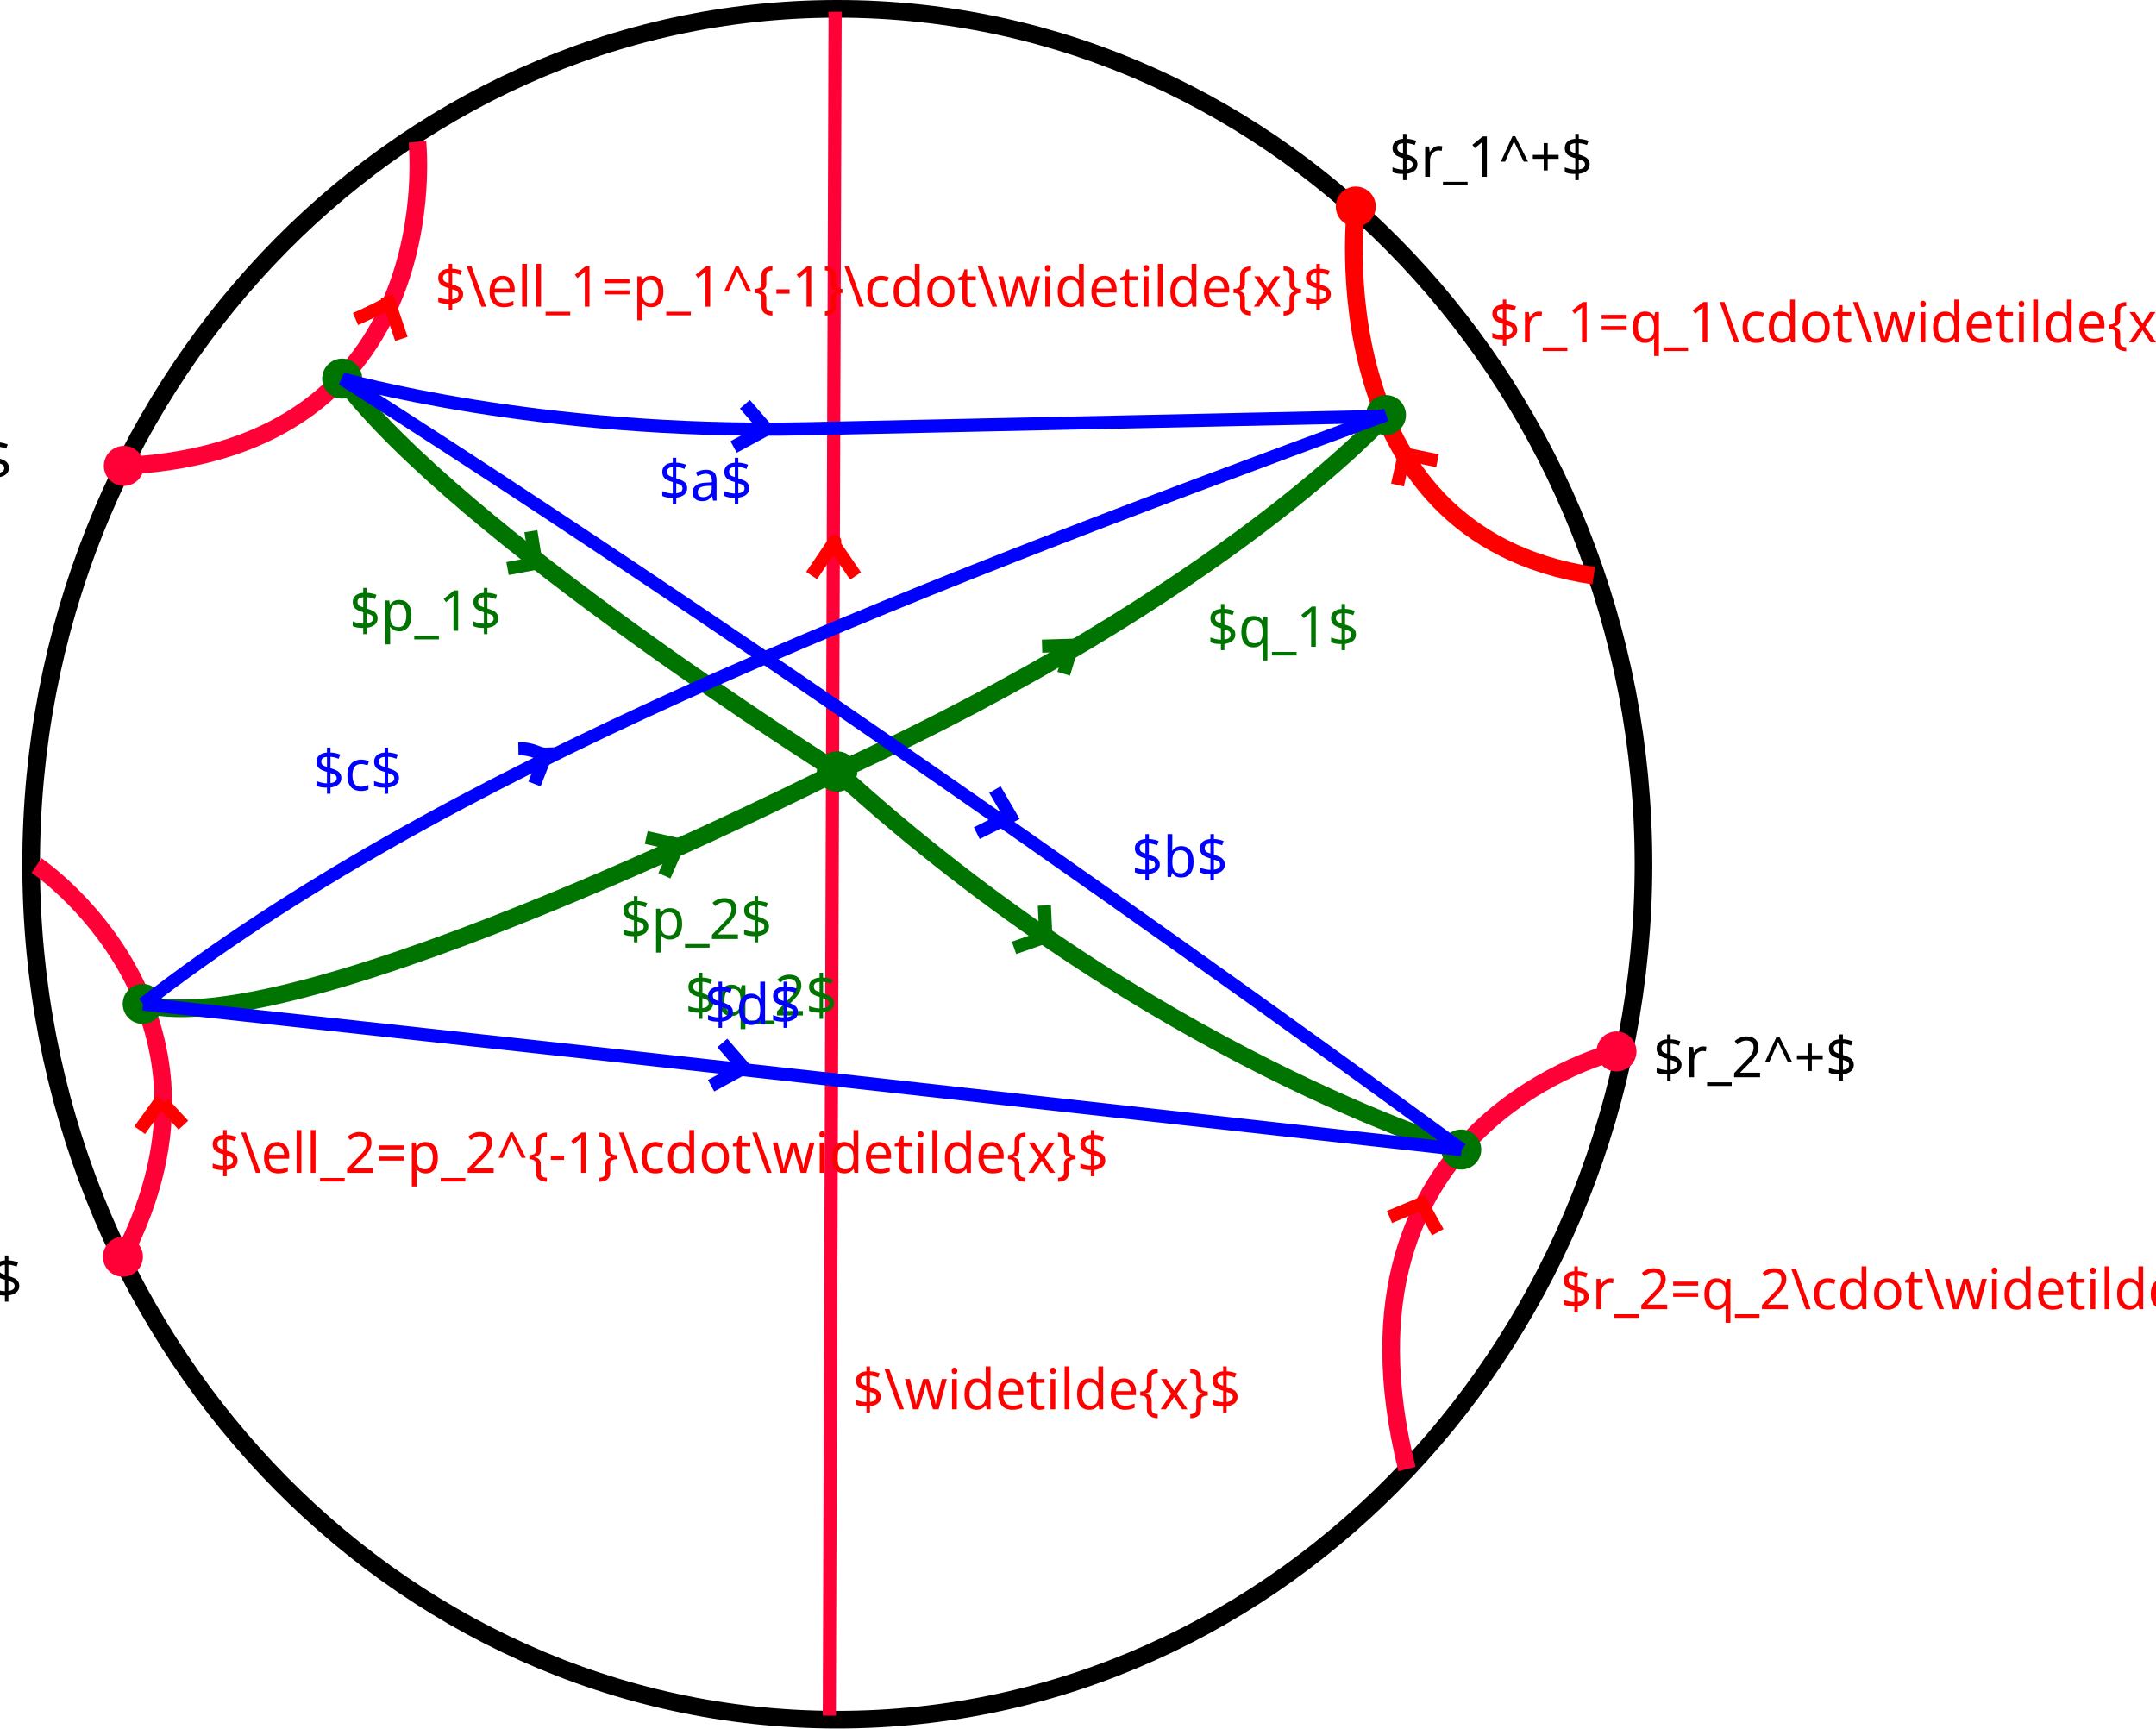
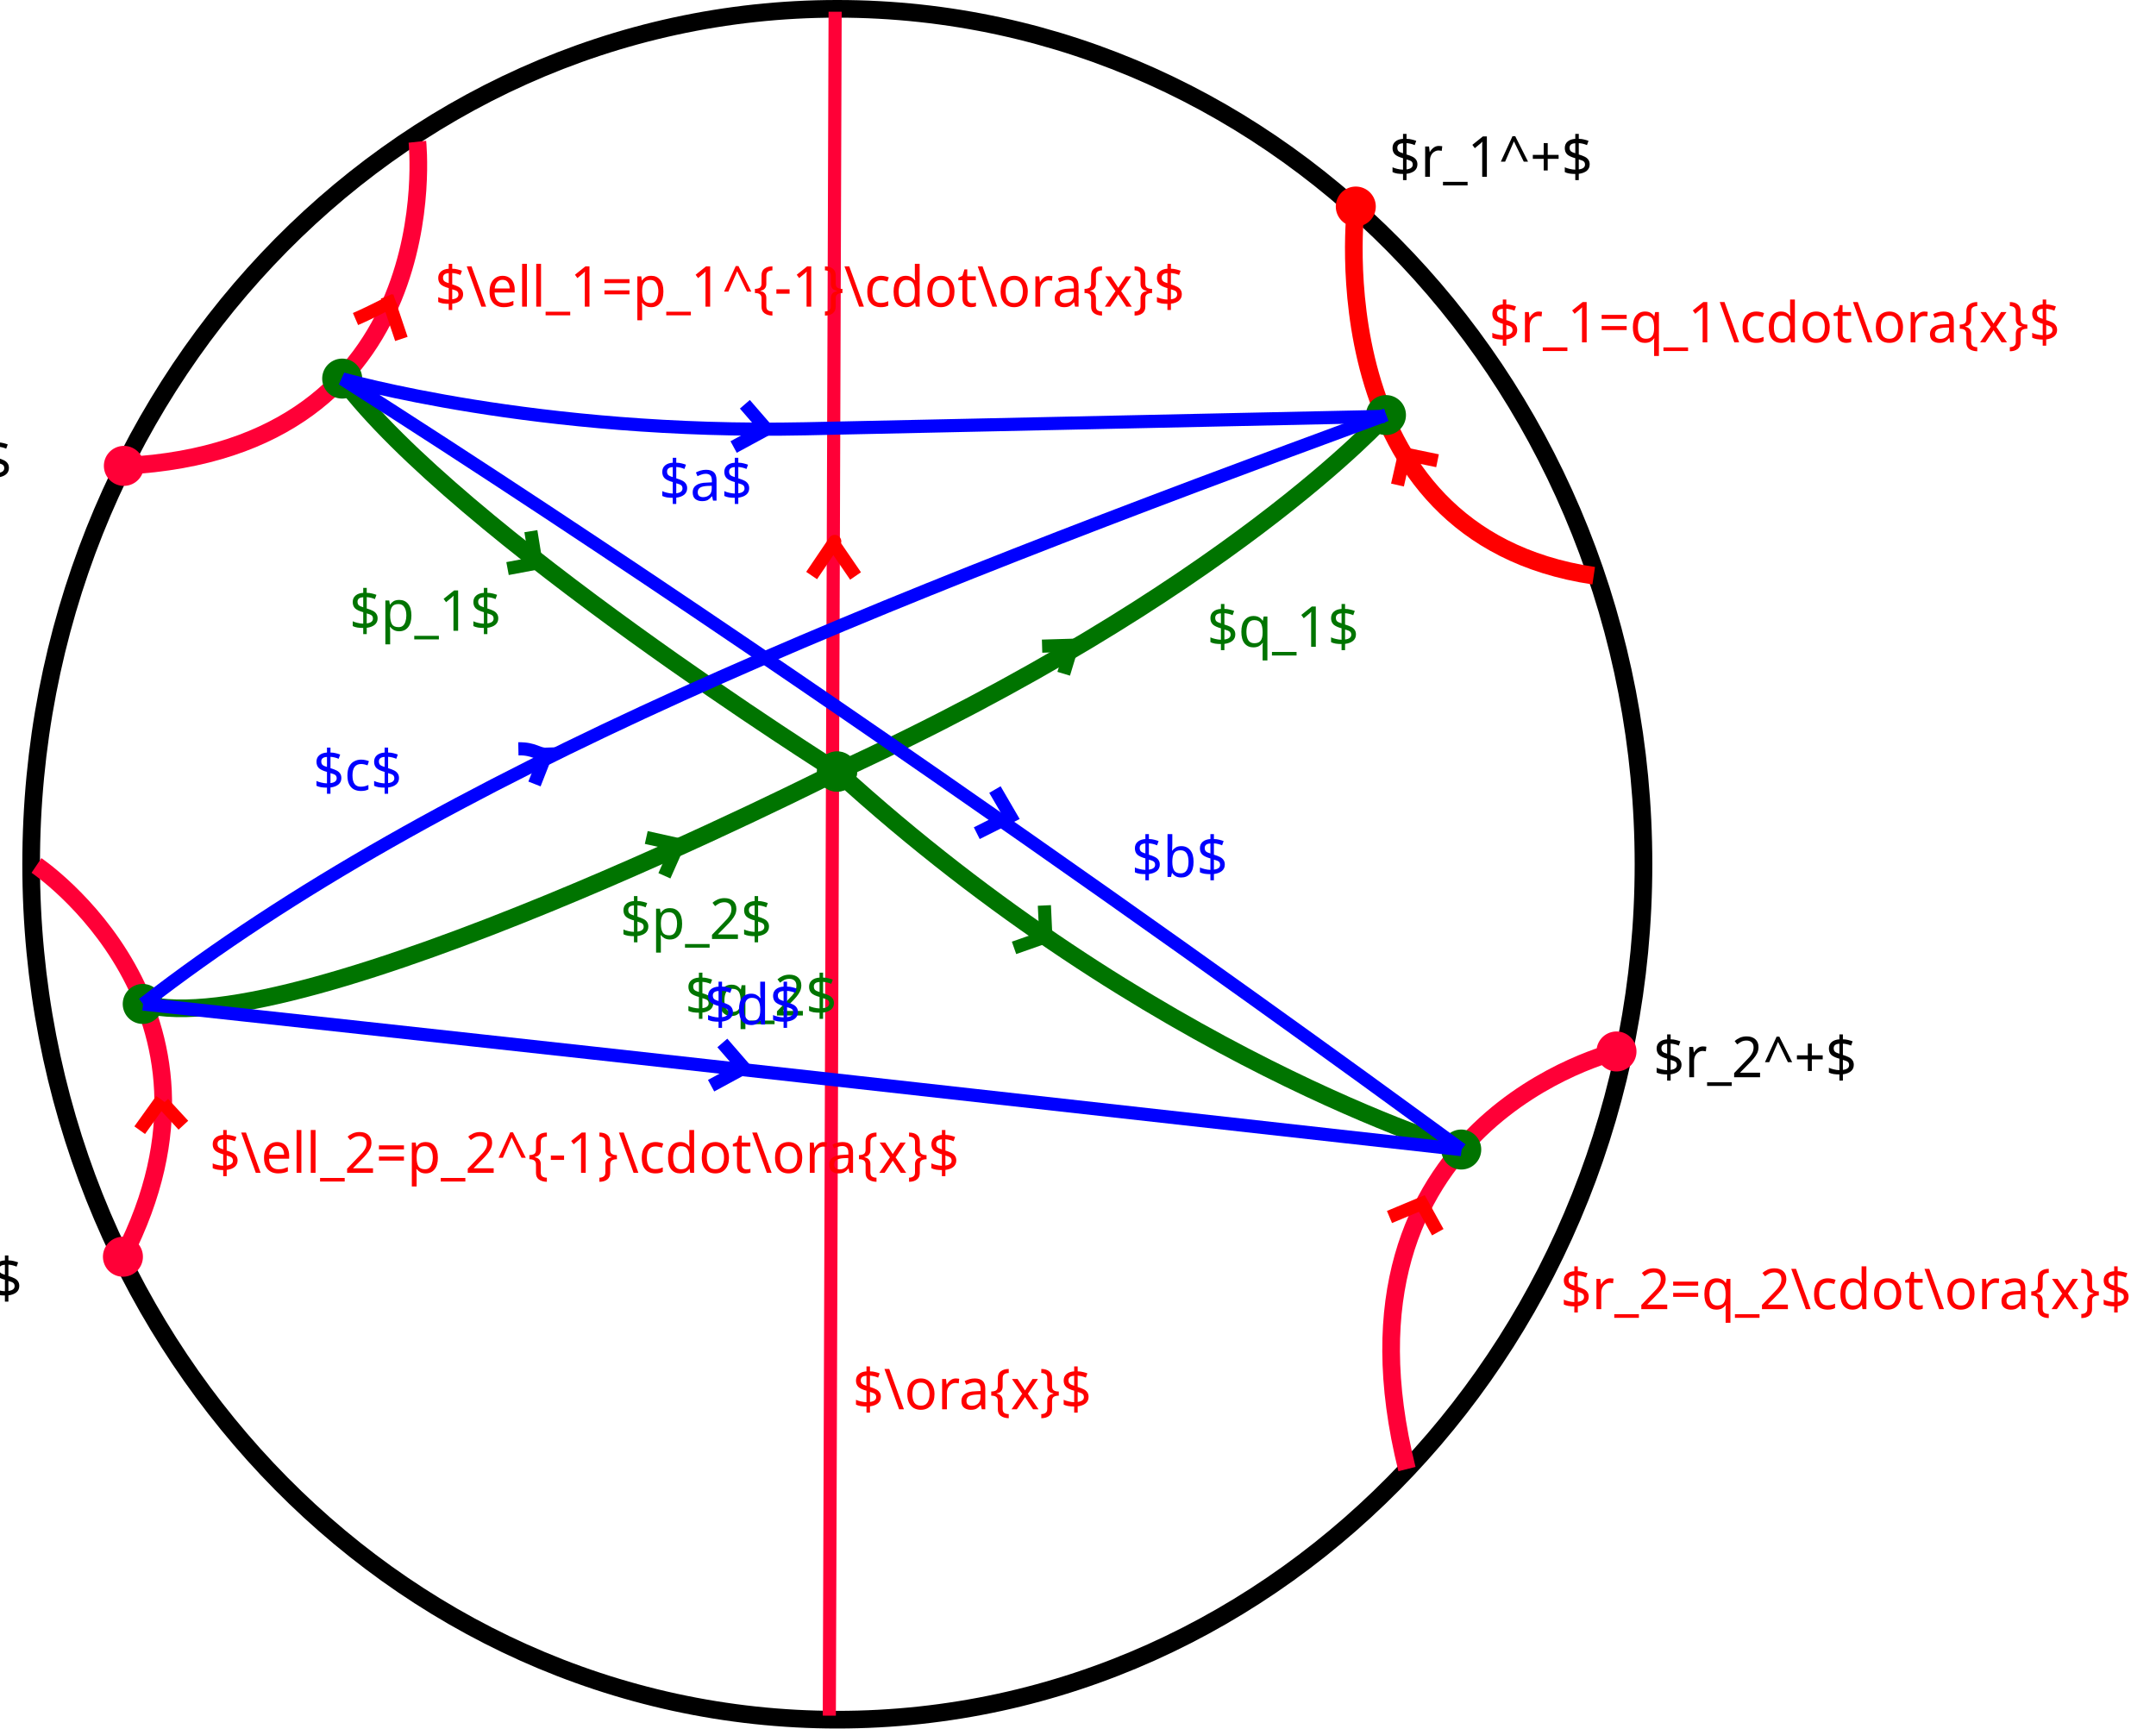
<svg xmlns="http://www.w3.org/2000/svg" width="256.137mm" height="205.363mm" viewBox="0 0 256.137 205.363" version="1.1" id="svg13623">
  <defs id="defs13617">
    <marker style="overflow:visible" id="marker3789" refX="0" refY="0" orient="auto">
      <path transform="matrix(0.2,0,0,0.2,1.48,0.2)" style="fill:#ff0037;fill-opacity:1;fill-rule:evenodd;stroke:#ff0037;stroke-width:1pt;stroke-opacity:1" d="m -2.5,-1 c 0,2.76 -2.24,5 -5,5 -2.76,0 -5,-2.24 -5,-5 0,-2.76 2.24,-5 5,-5 2.76,0 5,2.24 5,5 z" id="path3787" />
    </marker>
    <marker orient="auto" refY="0" refX="0" id="marker3653" style="overflow:visible">
      <path id="path3651" d="m -2.5,-1 c 0,2.76 -2.24,5 -5,5 -2.76,0 -5,-2.24 -5,-5 0,-2.76 2.24,-5 5,-5 2.76,0 5,2.24 5,5 z" style="fill:#ff0000;fill-opacity:1;fill-rule:evenodd;stroke:#ff0000;stroke-width:1pt;stroke-opacity:1" transform="matrix(0.2,0,0,0.2,1.48,0.2)" />
    </marker>
    <marker style="overflow:visible" id="marker3391" refX="0" refY="0" orient="auto">
      <path transform="matrix(0.2,0,0,0.2,1.48,0.2)" style="fill:#ff0037;fill-opacity:1;fill-rule:evenodd;stroke:#ff0037;stroke-width:1pt;stroke-opacity:1" d="m -2.5,-1 c 0,2.76 -2.24,5 -5,5 -2.76,0 -5,-2.24 -5,-5 0,-2.76 2.24,-5 5,-5 2.76,0 5,2.24 5,5 z" id="path3389" />
    </marker>
    <marker style="overflow:visible" id="marker3267" refX="0" refY="0" orient="auto">
      <path transform="matrix(0.2,0,0,0.2,1.48,0.2)" style="fill:#ff0037;fill-opacity:1;fill-rule:evenodd;stroke:#ff0037;stroke-width:1pt;stroke-opacity:1" d="m -2.5,-1 c 0,2.76 -2.24,5 -5,5 -2.76,0 -5,-2.24 -5,-5 0,-2.76 2.24,-5 5,-5 2.76,0 5,2.24 5,5 z" id="path3265" />
    </marker>
    <marker orient="auto" refY="0" refX="0" id="marker2658" style="overflow:visible">
      <path id="path2656" d="M 0,0 5,-5 -12.5,0 5,5 Z" style="fill:#0000ff;fill-opacity:1;fill-rule:evenodd;stroke:#0000ff;stroke-width:1pt;stroke-opacity:1" transform="matrix(-0.2,0,0,-0.2,-1.2,0)" />
    </marker>
    <marker orient="auto" refY="0" refX="0" id="marker1345" style="overflow:visible">
      <path id="path1097" d="M 0,0 5,-5 -12.5,0 5,5 Z" style="fill:#0000ff;fill-opacity:1;fill-rule:evenodd;stroke:#0000ff;stroke-width:1pt;stroke-opacity:1" transform="matrix(-0.2,0,0,-0.2,-1.2,0)" />
    </marker>
    <marker orient="auto" refY="0" refX="0" id="marker1325" style="overflow:visible">
      <path id="path1323" d="m -2.5,-1 c 0,2.76 -2.24,5 -5,5 -2.76,0 -5,-2.24 -5,-5 0,-2.76 2.24,-5 5,-5 2.76,0 5,2.24 5,5 z" style="fill:#007400;fill-opacity:1;fill-rule:evenodd;stroke:#007400;stroke-width:1pt;stroke-opacity:1" transform="matrix(0.2,0,0,0.2,1.48,0.2)" />
    </marker>
    <marker orient="auto" refY="0" refX="0" id="marker1321" style="overflow:visible">
      <path id="path1319" d="m -2.5,-1 c 0,2.76 -2.24,5 -5,5 -2.76,0 -5,-2.24 -5,-5 0,-2.76 2.24,-5 5,-5 2.76,0 5,2.24 5,5 z" style="fill:#007400;fill-opacity:1;fill-rule:evenodd;stroke:#007400;stroke-width:1pt;stroke-opacity:1" transform="matrix(0.2,0,0,0.2,1.48,0.2)" />
    </marker>
    <marker orient="auto" refY="0" refX="0" id="marker1315" style="overflow:visible">
      <path id="path1313" d="m -2.5,-1 c 0,2.76 -2.24,5 -5,5 -2.76,0 -5,-2.24 -5,-5 0,-2.76 2.24,-5 5,-5 2.76,0 5,2.24 5,5 z" style="fill:#007400;fill-opacity:1;fill-rule:evenodd;stroke:#007400;stroke-width:1pt;stroke-opacity:1" transform="matrix(0.2,0,0,0.2,1.48,0.2)" />
    </marker>
    <marker orient="auto" refY="0" refX="0" id="marker1311" style="overflow:visible">
      <path id="path1309" d="m -2.5,-1 c 0,2.76 -2.24,5 -5,5 -2.76,0 -5,-2.24 -5,-5 0,-2.76 2.24,-5 5,-5 2.76,0 5,2.24 5,5 z" style="fill:#007400;fill-opacity:1;fill-rule:evenodd;stroke:#007400;stroke-width:1pt;stroke-opacity:1" transform="matrix(0.2,0,0,0.2,1.48,0.2)" />
    </marker>
    <marker orient="auto" refY="0" refX="0" id="marker1307" style="overflow:visible">
      <path id="path1305" d="m -2.5,-1 c 0,2.76 -2.24,5 -5,5 -2.76,0 -5,-2.24 -5,-5 0,-2.76 2.24,-5 5,-5 2.76,0 5,2.24 5,5 z" style="fill:#007400;fill-opacity:1;fill-rule:evenodd;stroke:#007400;stroke-width:1pt;stroke-opacity:1" transform="matrix(0.2,0,0,0.2,1.48,0.2)" />
    </marker>
    <marker orient="auto" refY="0" refX="0" id="DotS" style="overflow:visible">
      <path id="path1074" d="m -2.5,-1 c 0,2.76 -2.24,5 -5,5 -2.76,0 -5,-2.24 -5,-5 0,-2.76 2.24,-5 5,-5 2.76,0 5,2.24 5,5 z" style="fill:#007400;fill-opacity:1;fill-rule:evenodd;stroke:#007400;stroke-width:1pt;stroke-opacity:1" transform="matrix(0.2,0,0,0.2,1.48,0.2)" />
    </marker>
    <marker orient="auto" refY="0" refX="0" id="marker1297" style="overflow:visible">
      <path id="path1295" d="M 0,0 5,-5 -12.5,0 5,5 Z" style="fill:#000000;fill-opacity:1;fill-rule:evenodd;stroke:#000000;stroke-width:1pt;stroke-opacity:1" transform="matrix(-0.2,0,0,-0.2,-1.2,0)" />
    </marker>
    <marker orient="auto" refY="0" refX="0" id="marker1270" style="overflow:visible">
      <path id="path1022" d="M 0,0 5,-5 -12.5,0 5,5 Z" style="fill:#000000;fill-opacity:1;fill-rule:evenodd;stroke:#000000;stroke-width:1pt;stroke-opacity:1" transform="matrix(-0.2,0,0,-0.2,-1.2,0)" />
    </marker>
    <marker style="overflow:visible" id="marker19486" refX="0" refY="0" orient="auto">
      <path transform="matrix(-0.2,0,0,-0.2,-1.2,0)" style="fill:#000000;fill-opacity:1;fill-rule:evenodd;stroke:#000000;stroke-width:1pt;stroke-opacity:1" d="M 0,0 5,-5 -12.5,0 5,5 Z" id="path19484" />
    </marker>
    <marker orient="auto" refY="0" refX="0" id="Arrow1Send" style="overflow:visible">
      <path id="path842" d="M 0,0 5,-5 -12.5,0 5,5 Z" style="fill:#000000;fill-opacity:1;fill-rule:evenodd;stroke:#000000;stroke-width:1pt;stroke-opacity:1" transform="matrix(-0.2,0,0,-0.2,-1.2,0)" />
    </marker>
    <marker orient="auto" refY="0" refX="0" id="marker9642" style="overflow:visible">
      <path id="path9640" d="m -2.5,-1 c 0,2.76 -2.24,5 -5,5 -2.76,0 -5,-2.24 -5,-5 0,-2.76 2.24,-5 5,-5 2.76,0 5,2.24 5,5 z" style="fill:#000000;fill-opacity:1;fill-rule:evenodd;stroke:#000000;stroke-width:1pt;stroke-opacity:1" transform="matrix(0.2,0,0,0.2,1.48,0.2)" />
    </marker>
    <marker orient="auto" refY="0" refX="0" id="marker13570" style="overflow:visible">
      <path id="path13568" d="m -2.5,-1 c 0,2.76 -2.24,5 -5,5 -2.76,0 -5,-2.24 -5,-5 0,-2.76 2.24,-5 5,-5 2.76,0 5,2.24 5,5 z" style="fill:#000000;fill-opacity:1;fill-rule:evenodd;stroke:#000000;stroke-width:1pt;stroke-opacity:1" transform="matrix(0.2,0,0,0.2,1.48,0.2)" />
    </marker>
    <marker orient="auto" refY="0" refX="0" id="marker1270-1" style="overflow:visible">
      <path id="path1022-5" d="M 0,0 5,-5 -12.5,0 5,5 Z" style="fill:#000000;fill-opacity:1;fill-rule:evenodd;stroke:#000000;stroke-width:1pt;stroke-opacity:1" transform="matrix(-0.2,0,0,-0.2,-1.2,0)" />
    </marker>
    <marker orient="auto" refY="0" refX="0" id="marker1345-3" style="overflow:visible">
      <path id="path1097-7" d="M 0,0 5,-5 -12.5,0 5,5 Z" style="fill:#0000ff;fill-opacity:1;fill-rule:evenodd;stroke:#0000ff;stroke-width:1pt;stroke-opacity:1" transform="matrix(-0.2,0,0,-0.2,-1.2,0)" />
    </marker>
  </defs>
  <g id="layer1" transform="translate(-29.41683,-32.21726)">
    <ellipse style="fill:none;fill-opacity:1;stroke:#000000;stroke-width:2.097;stroke-miterlimit:4;stroke-dasharray:none;stroke-dashoffset:0;stroke-opacity:1" id="path2514-8-7" cx="128.892" cy="134.899" rx="95.775" ry="101.633" />
    <path style="fill:none;stroke:#ff0037;stroke-width:2.097;stroke-linecap:butt;stroke-linejoin:miter;stroke-miterlimit:4;stroke-dasharray:none;stroke-opacity:1;marker-start:url(#marker3391)" d="M 44.175,87.567 C 82.96,85.582 79.003,49.058 79.003,49.058" id="path9327-9" />
    <path style="fill:none;stroke:#ff0037;stroke-width:2.097;stroke-linecap:butt;stroke-linejoin:miter;stroke-miterlimit:4;stroke-dasharray:none;stroke-opacity:1;marker-start:url(#marker3267)" d="M 44.041,181.491 C 59.08,152.113 33.751,135.042 33.751,135.042" id="path9329-4" />
    <path style="fill:none;stroke:#ff0000;stroke-width:2.097;stroke-linecap:butt;stroke-linejoin:miter;stroke-miterlimit:4;stroke-dasharray:none;stroke-opacity:1;marker-end:url(#marker3653)" d="M 218.752,100.618 C 185.711,95.702 190.493,56.716 190.493,56.716" id="path9382" />
    <path style="fill:none;stroke:#ff0037;stroke-width:2.097;stroke-linecap:butt;stroke-linejoin:miter;stroke-miterlimit:4;stroke-dasharray:none;stroke-opacity:1;marker-end:url(#marker3789)" d="m 196.567,206.757 c -10.29,-41.288 24.933,-49.625 24.933,-49.625" id="path9384" />
    <path style="fill:none;stroke:#ff0037;stroke-width:1.56;stroke-linecap:butt;stroke-linejoin:miter;stroke-miterlimit:4;stroke-dasharray:none;stroke-opacity:1" d="M 128.632,33.61 127.941,236.053" id="path10390" />
    <path style="fill:none;stroke:#ff0000;stroke-width:1.56;stroke-linecap:butt;stroke-linejoin:miter;stroke-miterlimit:4;stroke-dasharray:none;stroke-opacity:1" d="m 125.839,100.597 c 3.374,-4.986 2.714,-4.004 2.714,-4.004" id="path13194" />
    <path style="fill:none;stroke:#ff0000;stroke-width:1.56;stroke-linecap:butt;stroke-linejoin:miter;stroke-miterlimit:4;stroke-dasharray:none;stroke-opacity:1" d="m 128.416,96.792 2.643,3.857" id="path13196" />
    <text xml:space="preserve" style="font-style:normal;font-variant:normal;font-weight:normal;font-stretch:normal;font-size:6.604px;line-height:1.25;font-family:verdana;-inkscape-font-specification:verdana;text-align:end;letter-spacing:0px;word-spacing:0px;text-anchor:end;fill:#007400;fill-opacity:1;stroke:none;stroke-width:1.56;stroke-miterlimit:4;stroke-dasharray:none" x="98.884" y="105.585" id="text10762-0" transform="scale(0.9853451,1.014873)">
      <tspan id="tspan10760-3" x="98.884" y="105.585" style="font-size:6.604px;text-align:end;text-anchor:end;fill:#007400;fill-opacity:1;stroke-width:1.56;stroke-miterlimit:4;stroke-dasharray:none">$p_1$</tspan>
    </text>
    <path style="fill:none;stroke:#ff0000;stroke-width:1.56;stroke-linecap:butt;stroke-linejoin:miter;stroke-miterlimit:4;stroke-dasharray:none;stroke-opacity:1" d="m 196.362,85.787 -0.922,4.057" id="path13232" />
    <path style="fill:none;stroke:#ff0000;stroke-width:1.56;stroke-linecap:butt;stroke-linejoin:miter;stroke-miterlimit:4;stroke-dasharray:none;stroke-opacity:1" d="m 200.198,86.958 -3.631,-0.748" id="path13234" />
    <path style="fill:none;stroke:#ff0000;stroke-width:1.56;stroke-linecap:butt;stroke-linejoin:miter;stroke-miterlimit:4;stroke-dasharray:none;stroke-opacity:1" d="m 194.489,176.807 3.844,-1.608 1.895,3.417" id="path13236" />
    <text xml:space="preserve" style="font-style:normal;font-variant:normal;font-weight:normal;font-stretch:normal;font-size:6.604px;line-height:1.25;font-family:verdana;-inkscape-font-specification:verdana;letter-spacing:0px;word-spacing:0px;fill:#007400;fill-opacity:1;stroke:none;stroke-width:1.56;stroke-miterlimit:4;stroke-dasharray:none" x="175.387" y="107.471" id="text19550" transform="scale(0.9853451,1.014873)">
      <tspan id="tspan19548" x="175.387" y="107.471" style="font-size:6.604px;fill:#007400;fill-opacity:1;stroke-width:1.56;stroke-miterlimit:4;stroke-dasharray:none">$q_1$</tspan>
    </text>
    <text xml:space="preserve" style="font-style:normal;font-variant:normal;font-weight:normal;font-stretch:normal;font-size:6.604px;line-height:1.25;font-family:verdana;-inkscape-font-specification:verdana;letter-spacing:0px;word-spacing:0px;fill:#007400;fill-opacity:1;stroke:none;stroke-width:1.56;stroke-miterlimit:4;stroke-dasharray:none;text-anchor:end;text-align:end;" x="158.361" y="150.631" id="text10762-0-2" transform="scale(0.9853451,1.014873)">
      <tspan id="tspan10760-3-3" x="139.358" y="150.631" style="font-size:6.604px;fill:#007400;fill-opacity:1;stroke-width:1.56;stroke-miterlimit:4;stroke-dasharray:none;text-anchor:end;text-align:end;">$q_2$</tspan>
    </text>
    <text xml:space="preserve" style="font-style:normal;font-variant:normal;font-weight:normal;font-stretch:normal;font-size:6.604px;line-height:1.25;font-family:verdana;-inkscape-font-specification:verdana;letter-spacing:0px;word-spacing:0px;fill:#007400;fill-opacity:1;stroke:none;stroke-width:1.56;stroke-miterlimit:4;stroke-dasharray:none" x="104.617" y="141.667" id="text10762-0-2-3" transform="scale(0.9853451,1.014873)">
      <tspan id="tspan10760-3-3-1" x="104.617" y="141.667" style="font-size:6.604px;fill:#007400;fill-opacity:1;stroke-width:1.56;stroke-miterlimit:4;stroke-dasharray:none">$p_2$</tspan>
    </text>
    <text xml:space="preserve" style="font-style:normal;font-variant:normal;font-weight:normal;font-stretch:normal;font-size:6.604px;line-height:1.25;font-family:verdana;-inkscape-font-specification:verdana;letter-spacing:0px;word-spacing:0px;fill:#000000;fill-opacity:1;stroke:none;stroke-width:1.56;stroke-miterlimit:4;stroke-dasharray:none" x="197.345" y="52.437" id="text19550-5" transform="scale(0.9853451,1.014873)">
      <tspan id="tspan19548-1" x="197.345" y="52.437" style="font-size:6.604px;stroke-width:1.56;stroke-miterlimit:4;stroke-dasharray:none">$r_1^+$</tspan>
    </text>
    <text xml:space="preserve" style="font-style:normal;font-variant:normal;font-weight:normal;font-stretch:normal;font-size:6.604px;line-height:1.25;font-family:verdana;-inkscape-font-specification:verdana;text-align:end;letter-spacing:0px;word-spacing:0px;text-anchor:end;fill:#000000;fill-opacity:1;stroke:none;stroke-width:1.56;stroke-miterlimit:4;stroke-dasharray:none" x="41.136" y="183.734" id="text19550-5-7-9-4" transform="scale(0.9853451,1.014873)">
      <tspan id="tspan19548-1-9-5-9" x="41.136" y="183.734" style="font-size:6.604px;text-align:end;text-anchor:end;stroke-width:1.56;stroke-miterlimit:4;stroke-dasharray:none">$\ell_2^-$</tspan>
    </text>
    <text xml:space="preserve" style="font-style:normal;font-variant:normal;font-weight:normal;font-stretch:normal;font-size:6.604px;line-height:1.25;font-family:verdana;-inkscape-font-specification:verdana;text-align:end;letter-spacing:0px;word-spacing:0px;text-anchor:end;fill:#000000;fill-opacity:1;stroke:none;stroke-width:1.56;stroke-miterlimit:4;stroke-dasharray:none" x="39.881" y="87.979" id="text19550-5-3-7" transform="scale(0.9853451,1.014873)">
      <tspan id="tspan19548-1-1-6" x="39.881" y="87.979" style="font-size:6.604px;text-align:end;text-anchor:end;stroke-width:1.56;stroke-miterlimit:4;stroke-dasharray:none">$\ell_1^-$</tspan>
    </text>
    <path style="fill:none;stroke:#007400;stroke-width:2.097;stroke-linecap:butt;stroke-linejoin:miter;stroke-miterlimit:4;stroke-dasharray:none;stroke-opacity:1;marker-start:url(#marker1311);marker-end:url(#marker1315)" d="M 70.095,77.232 C 83.842,95.536 128.897,123.889 128.897,123.889 c 46.455,-21.335 65.204,-42.389 65.204,-42.389" id="path1299" />
    <path style="fill:none;stroke:#007400;stroke-width:2.097;stroke-linecap:butt;stroke-linejoin:miter;stroke-miterlimit:4;stroke-dasharray:none;stroke-opacity:1;marker-start:url(#DotS);marker-end:url(#marker1307)" d="M 46.414,151.506 C 64.812,156.453 128.897,123.889 128.897,123.889" id="path1301" />
    <path style="fill:none;stroke:#007400;stroke-width:2.097;stroke-linecap:butt;stroke-linejoin:miter;stroke-miterlimit:4;stroke-dasharray:none;stroke-opacity:1;marker-start:url(#marker1321);marker-end:url(#marker1325)" d="m 128.897,123.889 c 37.22,33.968 74.159,44.916 74.159,44.916" id="path1317" />
    <path style="fill:none;stroke:#007400;stroke-width:1.56;stroke-linecap:butt;stroke-linejoin:miter;stroke-miterlimit:4;stroke-dasharray:none;stroke-opacity:1" d="m 106.193,131.719 c 3.8,0.846 3.8,0.846 3.8,0.846 l -1.643,3.703" id="path1327" />
    <path style="fill:none;stroke:#007400;stroke-width:1.56;stroke-linecap:butt;stroke-linejoin:miter;stroke-miterlimit:4;stroke-dasharray:none;stroke-opacity:1" d="m 92.486,95.326 0.616,3.808 -3.389,0.635" id="path1329" />
    <path style="fill:none;stroke:#007400;stroke-width:1.56;stroke-linecap:butt;stroke-linejoin:miter;stroke-miterlimit:4;stroke-dasharray:none;stroke-opacity:1" d="m 153.219,108.987 3.595,-0.106 -1.027,3.385" id="path1331" />
    <path style="fill:none;stroke:#007400;stroke-width:1.56;stroke-linecap:butt;stroke-linejoin:miter;stroke-miterlimit:4;stroke-dasharray:none;stroke-opacity:1" d="m 153.491,139.793 0.173,3.715 -3.778,1.326" id="path1333" />
    <path style="fill:none;stroke:#0000ff;stroke-width:1.56;stroke-linecap:butt;stroke-linejoin:miter;stroke-miterlimit:4;stroke-dasharray:none;stroke-opacity:1" d="m 193.929,81.688 -68.783,1.472 C 93.104,83.846 70.095,77.232 70.095,77.232 134.896,118.515 203.057,168.805 203.057,168.805" id="path1068" />
    <path style="fill:none;stroke:#0000ff;stroke-width:1.56;stroke-linecap:butt;stroke-linejoin:miter;stroke-miterlimit:4;stroke-dasharray:none;stroke-opacity:1" d="m 46.414,151.506 c 0,0 41.986,4.524 84.926,9.309 l 71.717,7.99" id="path1068-0" />
    <path style="fill:none;stroke:#0000ff;stroke-width:1.56;stroke-linecap:butt;stroke-linejoin:miter;stroke-miterlimit:4;stroke-dasharray:none;stroke-opacity:1;marker-mid:url(#marker2658)" d="M 46.414,151.506 C 81.565,124.206 132.595,104.145 194.102,81.5" id="path2648" />
    <path style="fill:none;stroke:#0000ff;stroke-width:1.56;stroke-linecap:butt;stroke-linejoin:miter;stroke-miterlimit:4;stroke-dasharray:none;stroke-opacity:1" d="m 91,121.184 c 1.913,-0.035 2.292,0.677 3.304,0.642 l -1.39,3.535" id="path1331-3" />
    <path style="fill:none;stroke:#0000ff;stroke-width:1.56;stroke-linecap:butt;stroke-linejoin:miter;stroke-miterlimit:4;stroke-dasharray:none;stroke-opacity:1" d="m 115.232,156.131 2.568,2.962 -3.903,2.116" id="path1331-3-1" />
    <text xml:space="preserve" style="font-style:normal;font-variant:normal;font-weight:normal;font-stretch:normal;font-size:6.604px;line-height:1.25;font-family:verdana;-inkscape-font-specification:verdana;letter-spacing:0px;word-spacing:0px;fill:#ff0000;fill-opacity:1;stroke:none;stroke-width:1.56;stroke-miterlimit:4;stroke-dasharray:none" x="82.285" y="67.646" id="text19550-5-3-7-3" transform="scale(0.9853451,1.014873)">
-       <tspan id="tspan19548-1-1-6-8" x="82.285" y="67.646" style="font-size:6.604px;fill:#ff0000;fill-opacity:1;stroke-width:1.56;stroke-miterlimit:4;stroke-dasharray:none">$\ell_1=p_1^{-1}\cdot\widetilde{x}$</tspan>
+       <tspan id="tspan19548-1-1-6-8" x="82.285" y="67.646" style="font-size:6.604px;fill:#ff0000;fill-opacity:1;stroke-width:1.56;stroke-miterlimit:4;stroke-dasharray:none">$\ell_1=p_1^{-1}\cdot\ora{x}$</tspan>
    </text>
    <text xml:space="preserve" style="font-style:normal;font-variant:normal;font-weight:normal;font-stretch:normal;font-size:6.604px;line-height:1.25;font-family:verdana;-inkscape-font-specification:verdana;letter-spacing:0px;word-spacing:0px;fill:#ff0000;fill-opacity:1;stroke:none;stroke-width:1.56;stroke-miterlimit:4;stroke-dasharray:none" x="55.092" y="169.053" id="text19550-5-3-7-3-7" transform="scale(0.9853451,1.014873)">
-       <tspan id="tspan19548-1-1-6-8-5" x="55.092" y="169.053" style="font-size:6.604px;fill:#ff0000;fill-opacity:1;stroke-width:1.56;stroke-miterlimit:4;stroke-dasharray:none">$\ell_2=p_2^{-1}\cdot\widetilde{x}$</tspan>
+       <tspan id="tspan19548-1-1-6-8-5" x="55.092" y="169.053" style="font-size:6.604px;fill:#ff0000;fill-opacity:1;stroke-width:1.56;stroke-miterlimit:4;stroke-dasharray:none">$\ell_2=p_2^{-1}\cdot\ora{x}$</tspan>
    </text>
    <text xml:space="preserve" style="font-style:normal;font-variant:normal;font-weight:normal;font-stretch:normal;font-size:6.604px;line-height:1.25;font-family:verdana;-inkscape-font-specification:verdana;letter-spacing:0px;word-spacing:0px;fill:#ff0000;fill-opacity:1;stroke:none;stroke-width:1.56;stroke-miterlimit:4;stroke-dasharray:none" x="209.376" y="71.827" id="text19550-5-3-7-3-4" transform="scale(0.9853451,1.014873)">
-       <tspan id="tspan19548-1-1-6-8-9" x="209.376" y="71.827" style="font-size:6.604px;fill:#ff0000;fill-opacity:1;stroke-width:1.56;stroke-miterlimit:4;stroke-dasharray:none">$r_1=q_1\cdot\widetilde{x}$</tspan>
+       <tspan id="tspan19548-1-1-6-8-9" x="209.376" y="71.827" style="font-size:6.604px;fill:#ff0000;fill-opacity:1;stroke-width:1.56;stroke-miterlimit:4;stroke-dasharray:none">$r_1=q_1\cdot\ora{x}$</tspan>
    </text>
    <text xml:space="preserve" style="font-style:normal;font-variant:normal;font-weight:normal;font-stretch:normal;font-size:6.604px;line-height:1.25;font-family:verdana;-inkscape-font-specification:verdana;letter-spacing:0px;word-spacing:0px;fill:#ff0000;fill-opacity:1;stroke:none;stroke-width:1.56;stroke-miterlimit:4;stroke-dasharray:none" x="217.996" y="185.004" id="text19550-5-3-7-3-8" transform="scale(0.9853451,1.014873)">
-       <tspan id="tspan19548-1-1-6-8-99" x="217.996" y="185.004" style="font-size:6.604px;fill:#ff0000;fill-opacity:1;stroke-width:1.56;stroke-miterlimit:4;stroke-dasharray:none">$r_2=q_2\cdot\widetilde{x}$</tspan>
+       <tspan id="tspan19548-1-1-6-8-99" x="217.996" y="185.004" style="font-size:6.604px;fill:#ff0000;fill-opacity:1;stroke-width:1.56;stroke-miterlimit:4;stroke-dasharray:none">$r_2=q_2\cdot\ora{x}$</tspan>
    </text>
    <text xml:space="preserve" style="font-style:normal;font-variant:normal;font-weight:normal;font-stretch:normal;font-size:6.604px;line-height:1.25;font-family:verdana;-inkscape-font-specification:verdana;letter-spacing:0px;word-spacing:0px;fill:#000000;fill-opacity:1;stroke:none;stroke-width:1.56;stroke-miterlimit:4;stroke-dasharray:none" x="229.187" y="157.856" id="text19550-5-2" transform="scale(0.9853451,1.014873)">
      <tspan id="tspan19548-1-2" x="229.187" y="157.856" style="font-size:6.604px;stroke-width:1.56;stroke-miterlimit:4;stroke-dasharray:none">$r_2^+$</tspan>
    </text>
    <text xml:space="preserve" style="font-style:normal;font-variant:normal;font-weight:normal;font-stretch:normal;font-size:6.604px;line-height:1.25;font-family:verdana;-inkscape-font-specification:verdana;letter-spacing:0px;word-spacing:0px;fill:#0000ff;fill-opacity:1;stroke:none;stroke-width:1.56;stroke-miterlimit:4;stroke-dasharray:none" x="109.296" y="90.353" id="text19550-6" transform="scale(0.9853451,1.014873)">
      <tspan id="tspan19548-5" x="109.296" y="90.353" style="font-size:6.604px;fill:#0000ff;fill-opacity:1;stroke-width:1.56;stroke-miterlimit:4;stroke-dasharray:none">$a$</tspan>
    </text>
    <text xml:space="preserve" style="font-style:normal;font-variant:normal;font-weight:normal;font-stretch:normal;font-size:6.604px;line-height:1.25;font-family:verdana;-inkscape-font-specification:verdana;letter-spacing:0px;word-spacing:0px;fill:#0000ff;fill-opacity:1;stroke:none;stroke-width:1.56;stroke-miterlimit:4;stroke-dasharray:none" x="166.281" y="134.413" id="text19550-6-7" transform="scale(0.9853451,1.014873)">
      <tspan id="tspan19548-5-3" x="166.281" y="134.413" style="font-size:6.604px;fill:#0000ff;fill-opacity:1;stroke-width:1.56;stroke-miterlimit:4;stroke-dasharray:none">$b$</tspan>
    </text>
    <text xml:space="preserve" style="font-style:normal;font-variant:normal;font-weight:normal;font-stretch:normal;font-size:6.604px;line-height:1.25;font-family:verdana;-inkscape-font-specification:verdana;letter-spacing:0px;word-spacing:0px;fill:#0000ff;fill-opacity:1;stroke:none;stroke-width:1.56;stroke-miterlimit:4;stroke-dasharray:none" x="67.606" y="124.284" id="text19550-6-7-8" transform="scale(0.9853451,1.014873)">
      <tspan id="tspan19548-5-3-3" x="67.606" y="124.284" style="font-size:6.604px;fill:#0000ff;fill-opacity:1;stroke-width:1.56;stroke-miterlimit:4;stroke-dasharray:none">$c$</tspan>
    </text>
    <text xml:space="preserve" style="font-style:normal;font-variant:normal;font-weight:normal;font-stretch:normal;font-size:6.604px;line-height:1.25;font-family:verdana;-inkscape-font-specification:verdana;letter-spacing:0px;word-spacing:0px;fill:#0000ff;fill-opacity:1;stroke:none;stroke-width:1.56;stroke-miterlimit:4;stroke-dasharray:none" x="114.816" y="151.686" id="text19550-6-7-5" transform="scale(0.9853451,1.014873)">
      <tspan id="tspan19548-5-3-2" x="114.816" y="151.686" style="font-size:6.604px;fill:#0000ff;fill-opacity:1;stroke-width:1.56;stroke-miterlimit:4;stroke-dasharray:none">$d$</tspan>
    </text>
    <path style="fill:none;stroke:#0000ff;stroke-width:1.56;stroke-linecap:butt;stroke-linejoin:miter;stroke-miterlimit:4;stroke-dasharray:none;stroke-opacity:1" d="m 147.616,126.024 1.849,3.174 -4.006,2.01" id="path1331-3-1-7" />
    <path style="fill:none;stroke:#0000ff;stroke-width:1.56;stroke-linecap:butt;stroke-linejoin:miter;stroke-miterlimit:4;stroke-dasharray:none;stroke-opacity:1" d="m 117.908,80.248 2.568,2.962 -3.903,2.116" id="path1331-3-1-7-7" />
    <path style="fill:none;stroke:#ff0000;stroke-width:1.56;stroke-linecap:butt;stroke-linejoin:miter;stroke-miterlimit:4;stroke-dasharray:none;stroke-opacity:1" d="M 71.652,70.122 C 73.592,69.283 76.327,67.839 76.327,67.839" id="path13194-7" />
    <path style="fill:none;stroke:#ff0000;stroke-width:1.56;stroke-linecap:butt;stroke-linejoin:miter;stroke-miterlimit:4;stroke-dasharray:none;stroke-opacity:1" d="m 75.403,67.432 1.699,5.054" id="path13196-6" />
    <path style="fill:none;stroke:#ff0000;stroke-width:1.56;stroke-linecap:butt;stroke-linejoin:miter;stroke-miterlimit:4;stroke-dasharray:none;stroke-opacity:1" d="m 48.606,162.884 -2.593,3.611" id="path13232-7" />
    <path style="fill:none;stroke:#ff0000;stroke-width:1.56;stroke-linecap:butt;stroke-linejoin:miter;stroke-miterlimit:4;stroke-dasharray:none;stroke-opacity:1" d="m 51.204,165.903 -2.393,-2.596" id="path13234-7" />
    <text xml:space="preserve" style="font-style:normal;font-variant:normal;font-weight:normal;font-stretch:normal;font-size:6.604px;line-height:1.25;font-family:verdana;-inkscape-font-specification:verdana;letter-spacing:0px;word-spacing:0px;fill:#ff0000;fill-opacity:1;stroke:none;stroke-width:1.56;stroke-miterlimit:4;stroke-dasharray:none" x="132.652" y="196.727" id="text1107" transform="scale(0.9853451,1.014873)">
-       <tspan id="tspan1105" x="132.652" y="196.727" style="font-size:6.604px;fill:#ff0000;fill-opacity:1;stroke-width:1.56;stroke-miterlimit:4;stroke-dasharray:none">$\widetilde{x}$</tspan>
+       <tspan id="tspan1105" x="132.652" y="196.727" style="font-size:6.604px;fill:#ff0000;fill-opacity:1;stroke-width:1.56;stroke-miterlimit:4;stroke-dasharray:none">$\ora{x}$</tspan>
    </text>
  </g>
</svg>
